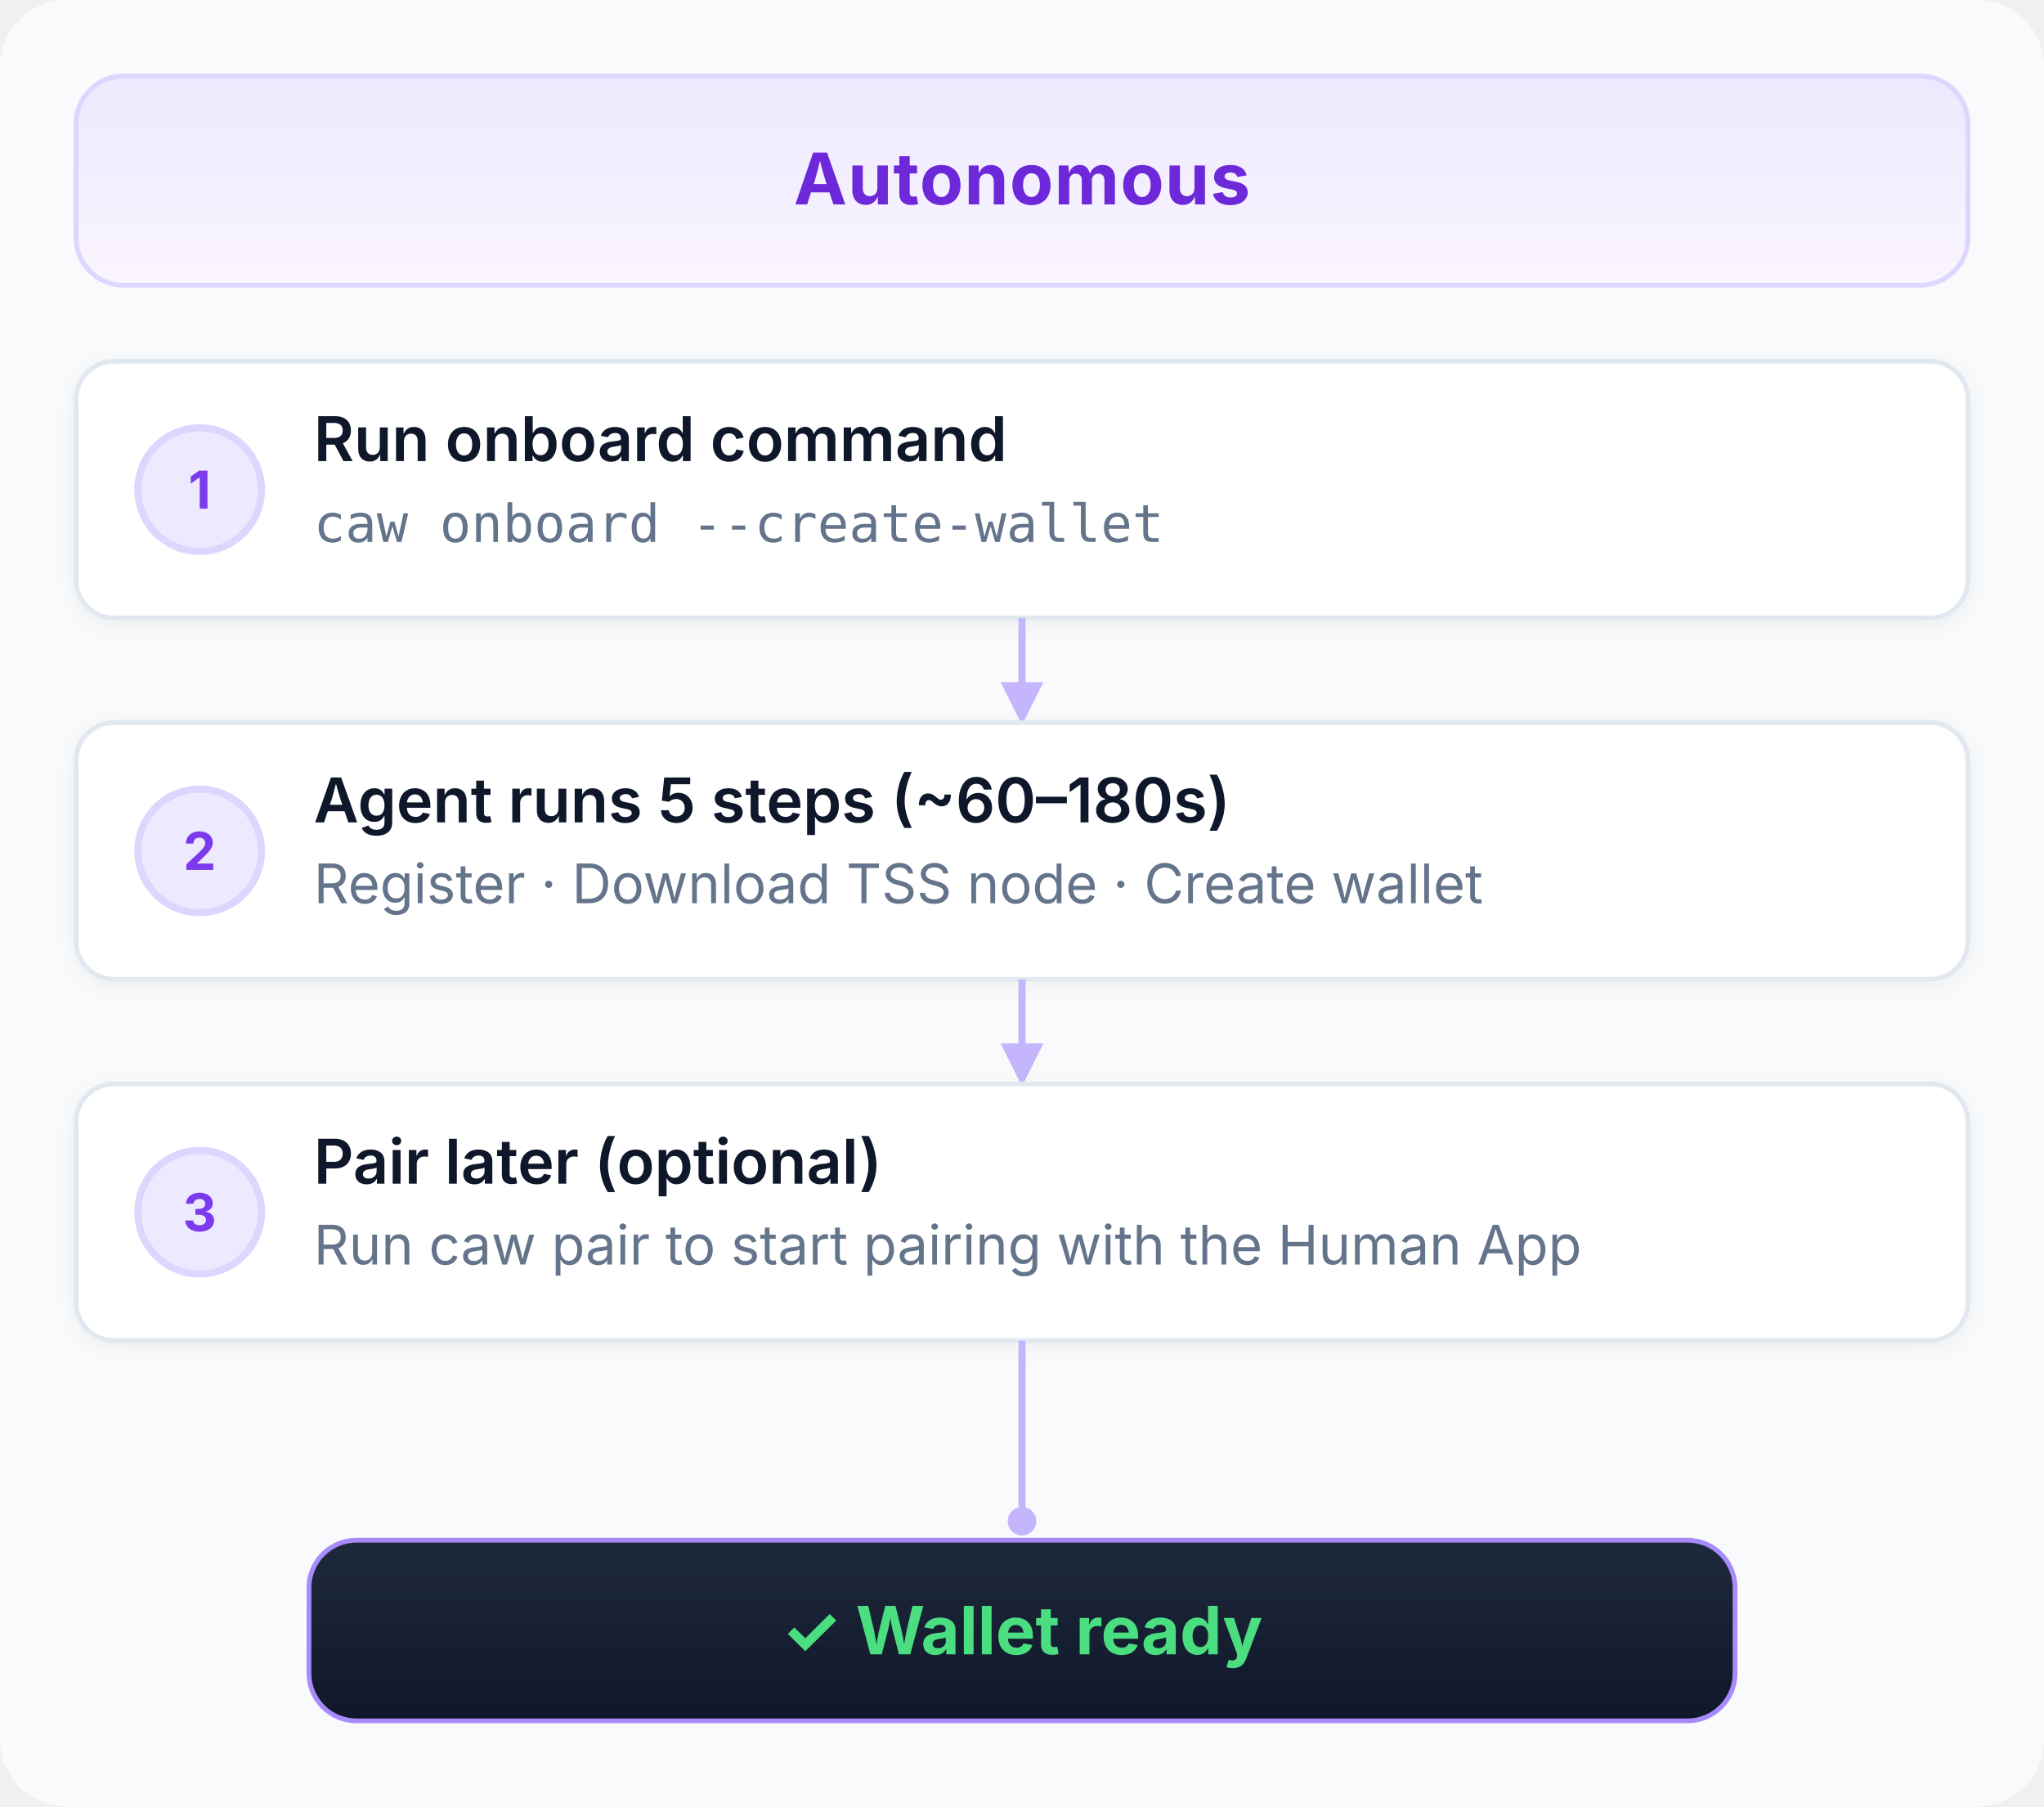
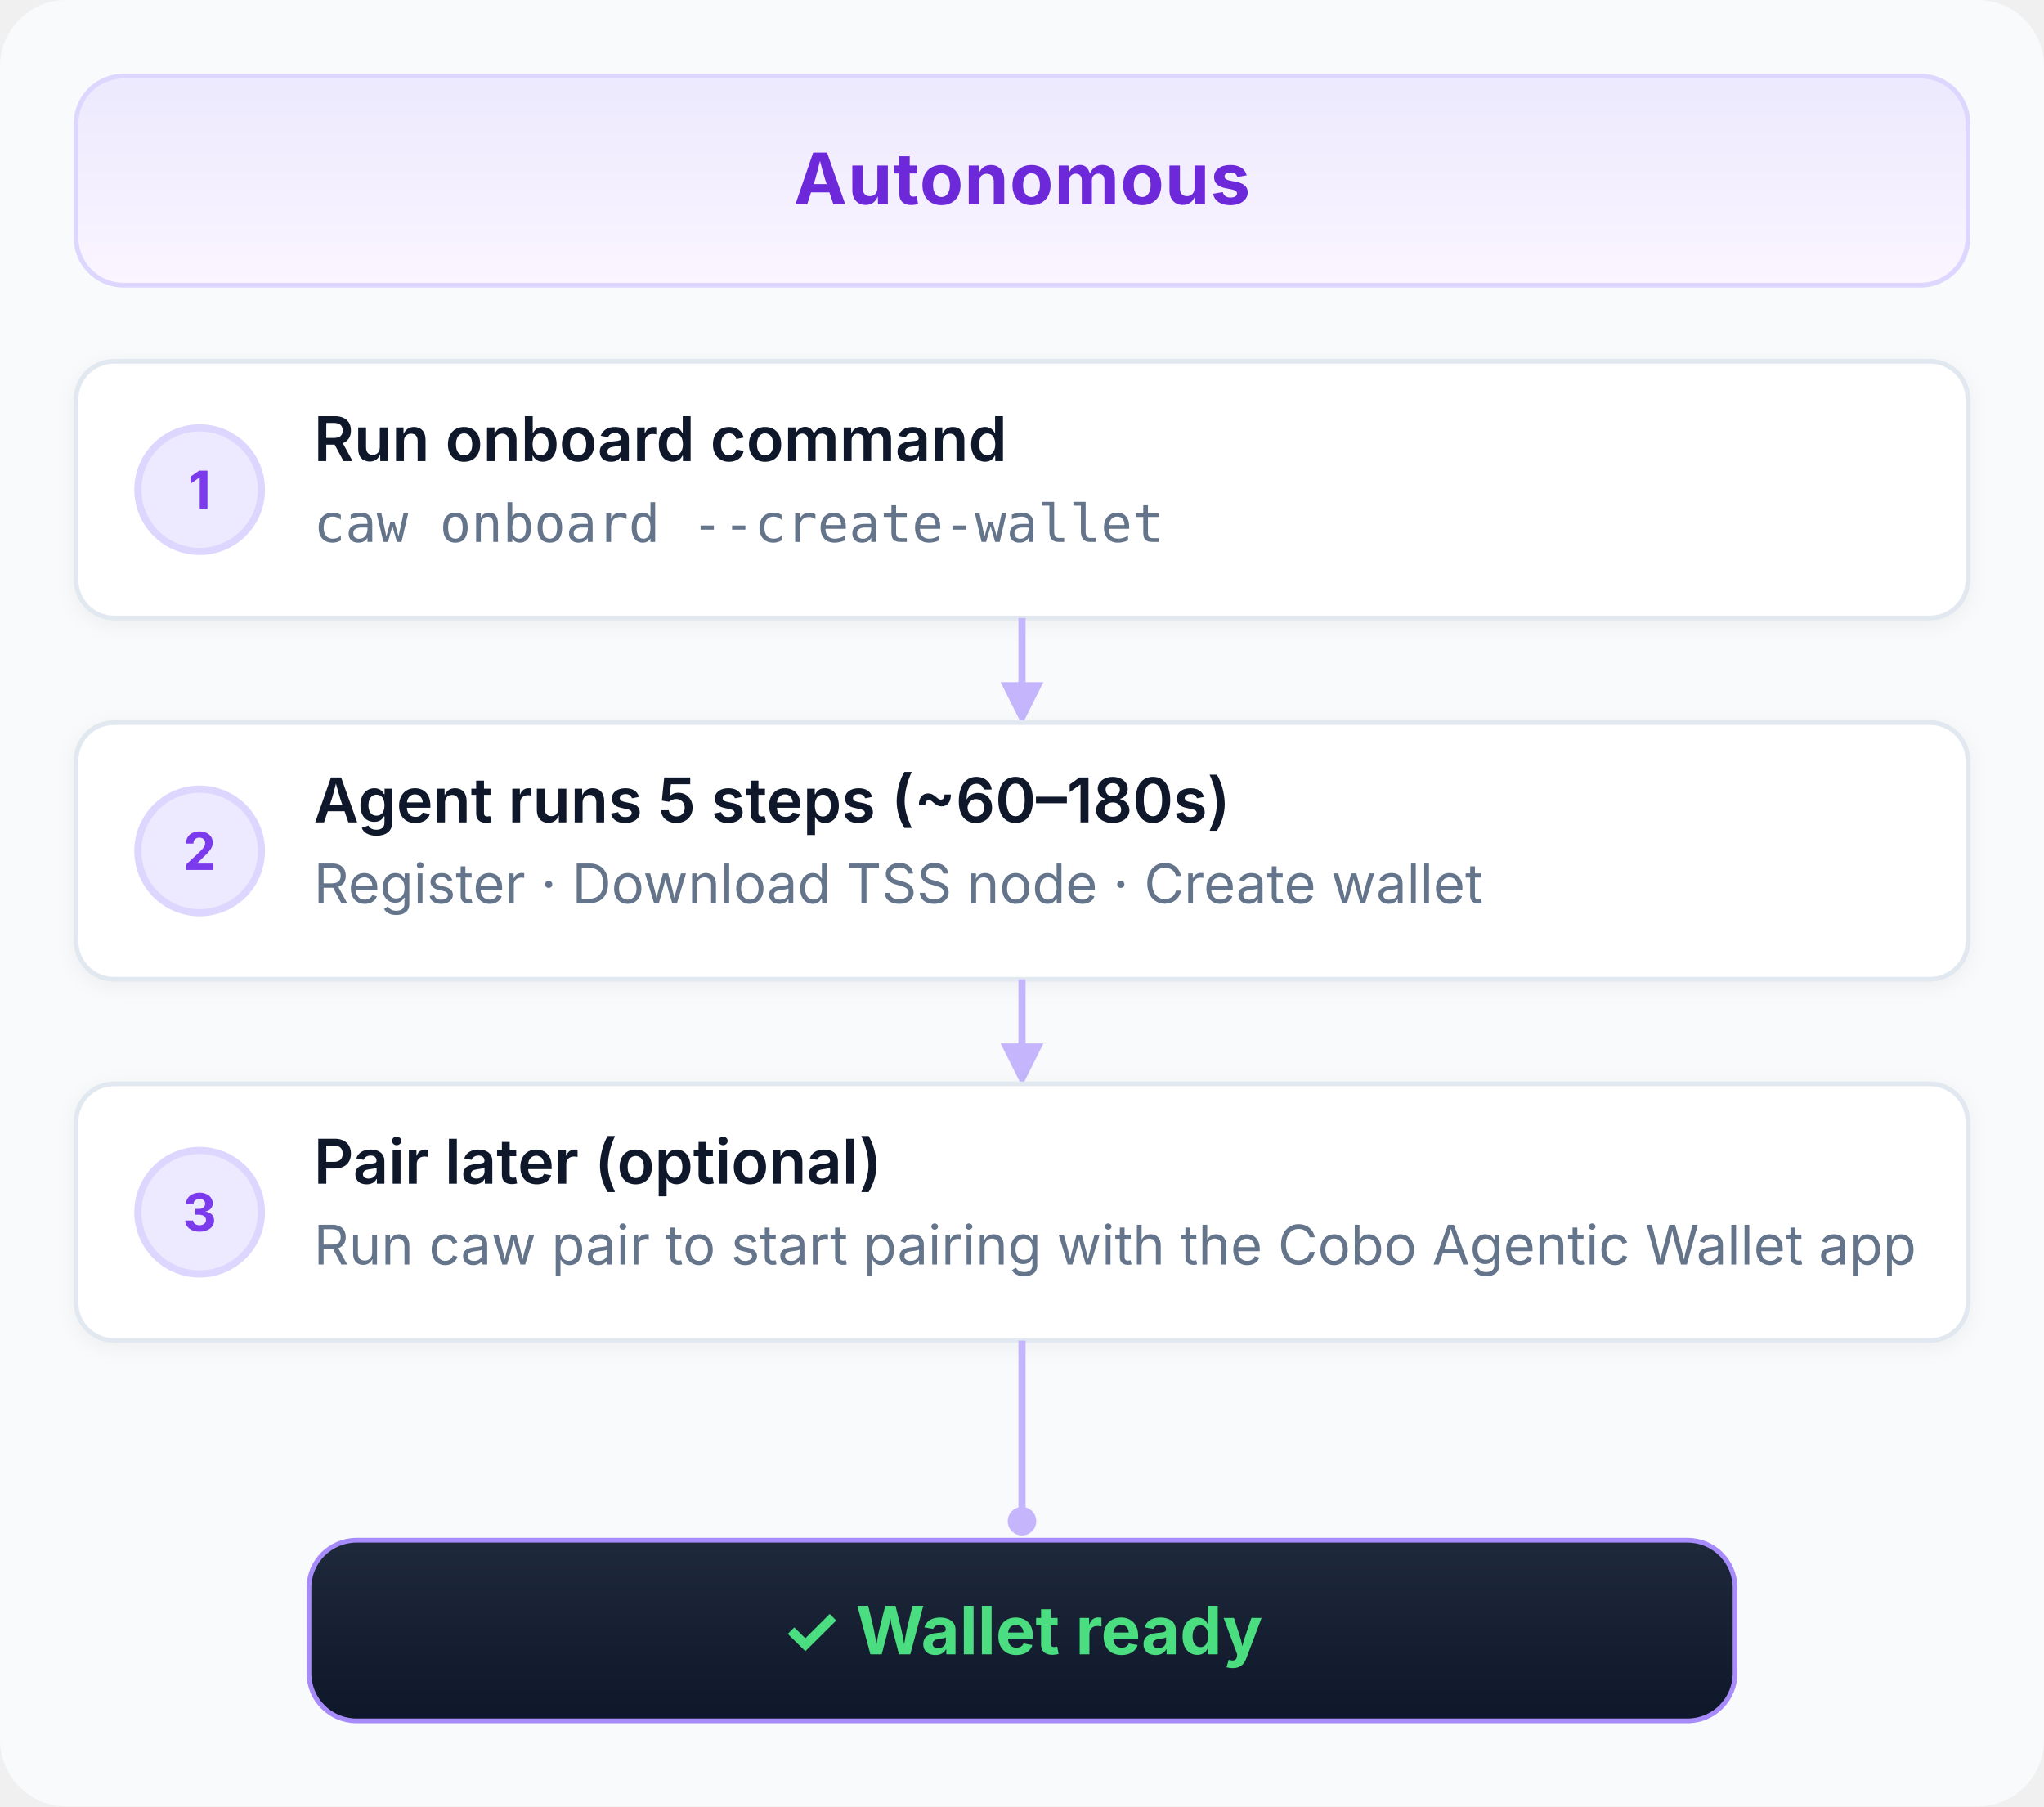
<svg xmlns="http://www.w3.org/2000/svg" viewBox="0 0 430 380" width="430" height="380">
  <defs>
    <filter id="card-shadow" x="-4%" y="-8%" width="108%" height="124%">
      <feDropShadow dx="0" dy="1" stdDeviation="2" flood-color="#0F172A" flood-opacity="0.05" />
    </filter>
    <linearGradient id="gradHeader" x1="0%" y1="0%" x2="0%" y2="100%">
      <stop offset="0%" stop-color="#EDE9FE" />
      <stop offset="100%" stop-color="#FAF5FF" />
    </linearGradient>
    <linearGradient id="gradWallet" x1="0%" y1="0%" x2="0%" y2="100%">
      <stop offset="0%" stop-color="#1E293B" />
      <stop offset="100%" stop-color="#0F172A" />
    </linearGradient>
    <marker id="arr" markerWidth="8" markerHeight="8" refX="4" refY="4" orient="auto">
      <path d="M1,1 L7,4 L1,7 Z" fill="#C4B5FD" />
    </marker>
  </defs>
  <rect width="430" height="380" rx="14" fill="#F8FAFC" />
  <rect x="16" y="16" width="398" height="44" rx="10" fill="url(#gradHeader)" stroke="#DDD6FE" stroke-width="1" />
  <text x="215" y="43" text-anchor="middle" font-family="Inter,-apple-system,sans-serif" font-size="15" font-weight="700" fill="#6D28D9" letter-spacing="0.2">Autonomous</text>
  <rect x="16" y="76" width="398" height="54" rx="8" fill="white" stroke="#E2E8F0" stroke-width="1" filter="url(#card-shadow)" />
  <circle cx="42" cy="103" r="13" fill="#EDE9FE" stroke="#DDD6FE" stroke-width="1.5" />
  <text x="42" y="107" text-anchor="middle" font-family="Inter,sans-serif" font-size="11" font-weight="700" fill="#7C3AED">1</text>
  <text x="66" y="97" font-family="Inter,-apple-system,sans-serif" font-size="13" font-weight="600" fill="#0F172A">Run onboard command</text>
  <text x="66" y="114" font-family="ui-monospace,Menlo,monospace" font-size="11" fill="#64748B">caw onboard --create-wallet</text>
  <line x1="215" y1="130" x2="215" y2="148" stroke="#C4B5FD" stroke-width="1.5" marker-end="url(#arr)" />
  <rect x="16" y="152" width="398" height="54" rx="8" fill="white" stroke="#E2E8F0" stroke-width="1" filter="url(#card-shadow)" />
  <circle cx="42" cy="179" r="13" fill="#EDE9FE" stroke="#DDD6FE" stroke-width="1.5" />
  <text x="42" y="183" text-anchor="middle" font-family="Inter,sans-serif" font-size="11" font-weight="700" fill="#7C3AED">2</text>
  <text x="66" y="173" font-family="Inter,-apple-system,sans-serif" font-size="13" font-weight="600" fill="#0F172A">Agent runs 5 steps (~60–180s)</text>
  <text x="66" y="190" font-family="Inter,-apple-system,sans-serif" font-size="11.5" fill="#64748B">Register · Download TSS node · Create wallet</text>
  <line x1="215" y1="206" x2="215" y2="224" stroke="#C4B5FD" stroke-width="1.5" marker-end="url(#arr)" />
  <rect x="16" y="228" width="398" height="54" rx="8" fill="white" stroke="#E2E8F0" stroke-width="1" filter="url(#card-shadow)" />
  <circle cx="42" cy="255" r="13" fill="#EDE9FE" stroke="#DDD6FE" stroke-width="1.5" />
  <text x="42" y="259" text-anchor="middle" font-family="Inter,sans-serif" font-size="11" font-weight="700" fill="#7C3AED">3</text>
  <text x="66" y="249" font-family="Inter,-apple-system,sans-serif" font-size="13" font-weight="600" fill="#0F172A">Pair later (optional)</text>
-   <text x="66" y="266" font-family="Inter,-apple-system,sans-serif" font-size="11.5" fill="#64748B">Run caw pair to start pairing with the Human App</text>
+   <text x="66" y="266" font-family="Inter,-apple-system,sans-serif" font-size="11.5" fill="#64748B">Run caw pair to start pairing with the Cobo Agentic Wallet app</text>
  <line x1="215" y1="282" x2="215" y2="318" stroke="#C4B5FD" stroke-width="1.5" />
  <circle cx="215" cy="320" r="3" fill="#C4B5FD" />
  <rect x="65" y="324" width="300" height="38" rx="10" fill="url(#gradWallet)" stroke="#A78BFA" stroke-width="1" />
  <text x="215" y="348" text-anchor="middle" font-family="Inter,-apple-system,sans-serif" font-size="14" font-weight="700" fill="#4ADE80">✓  Wallet ready</text>
</svg>
